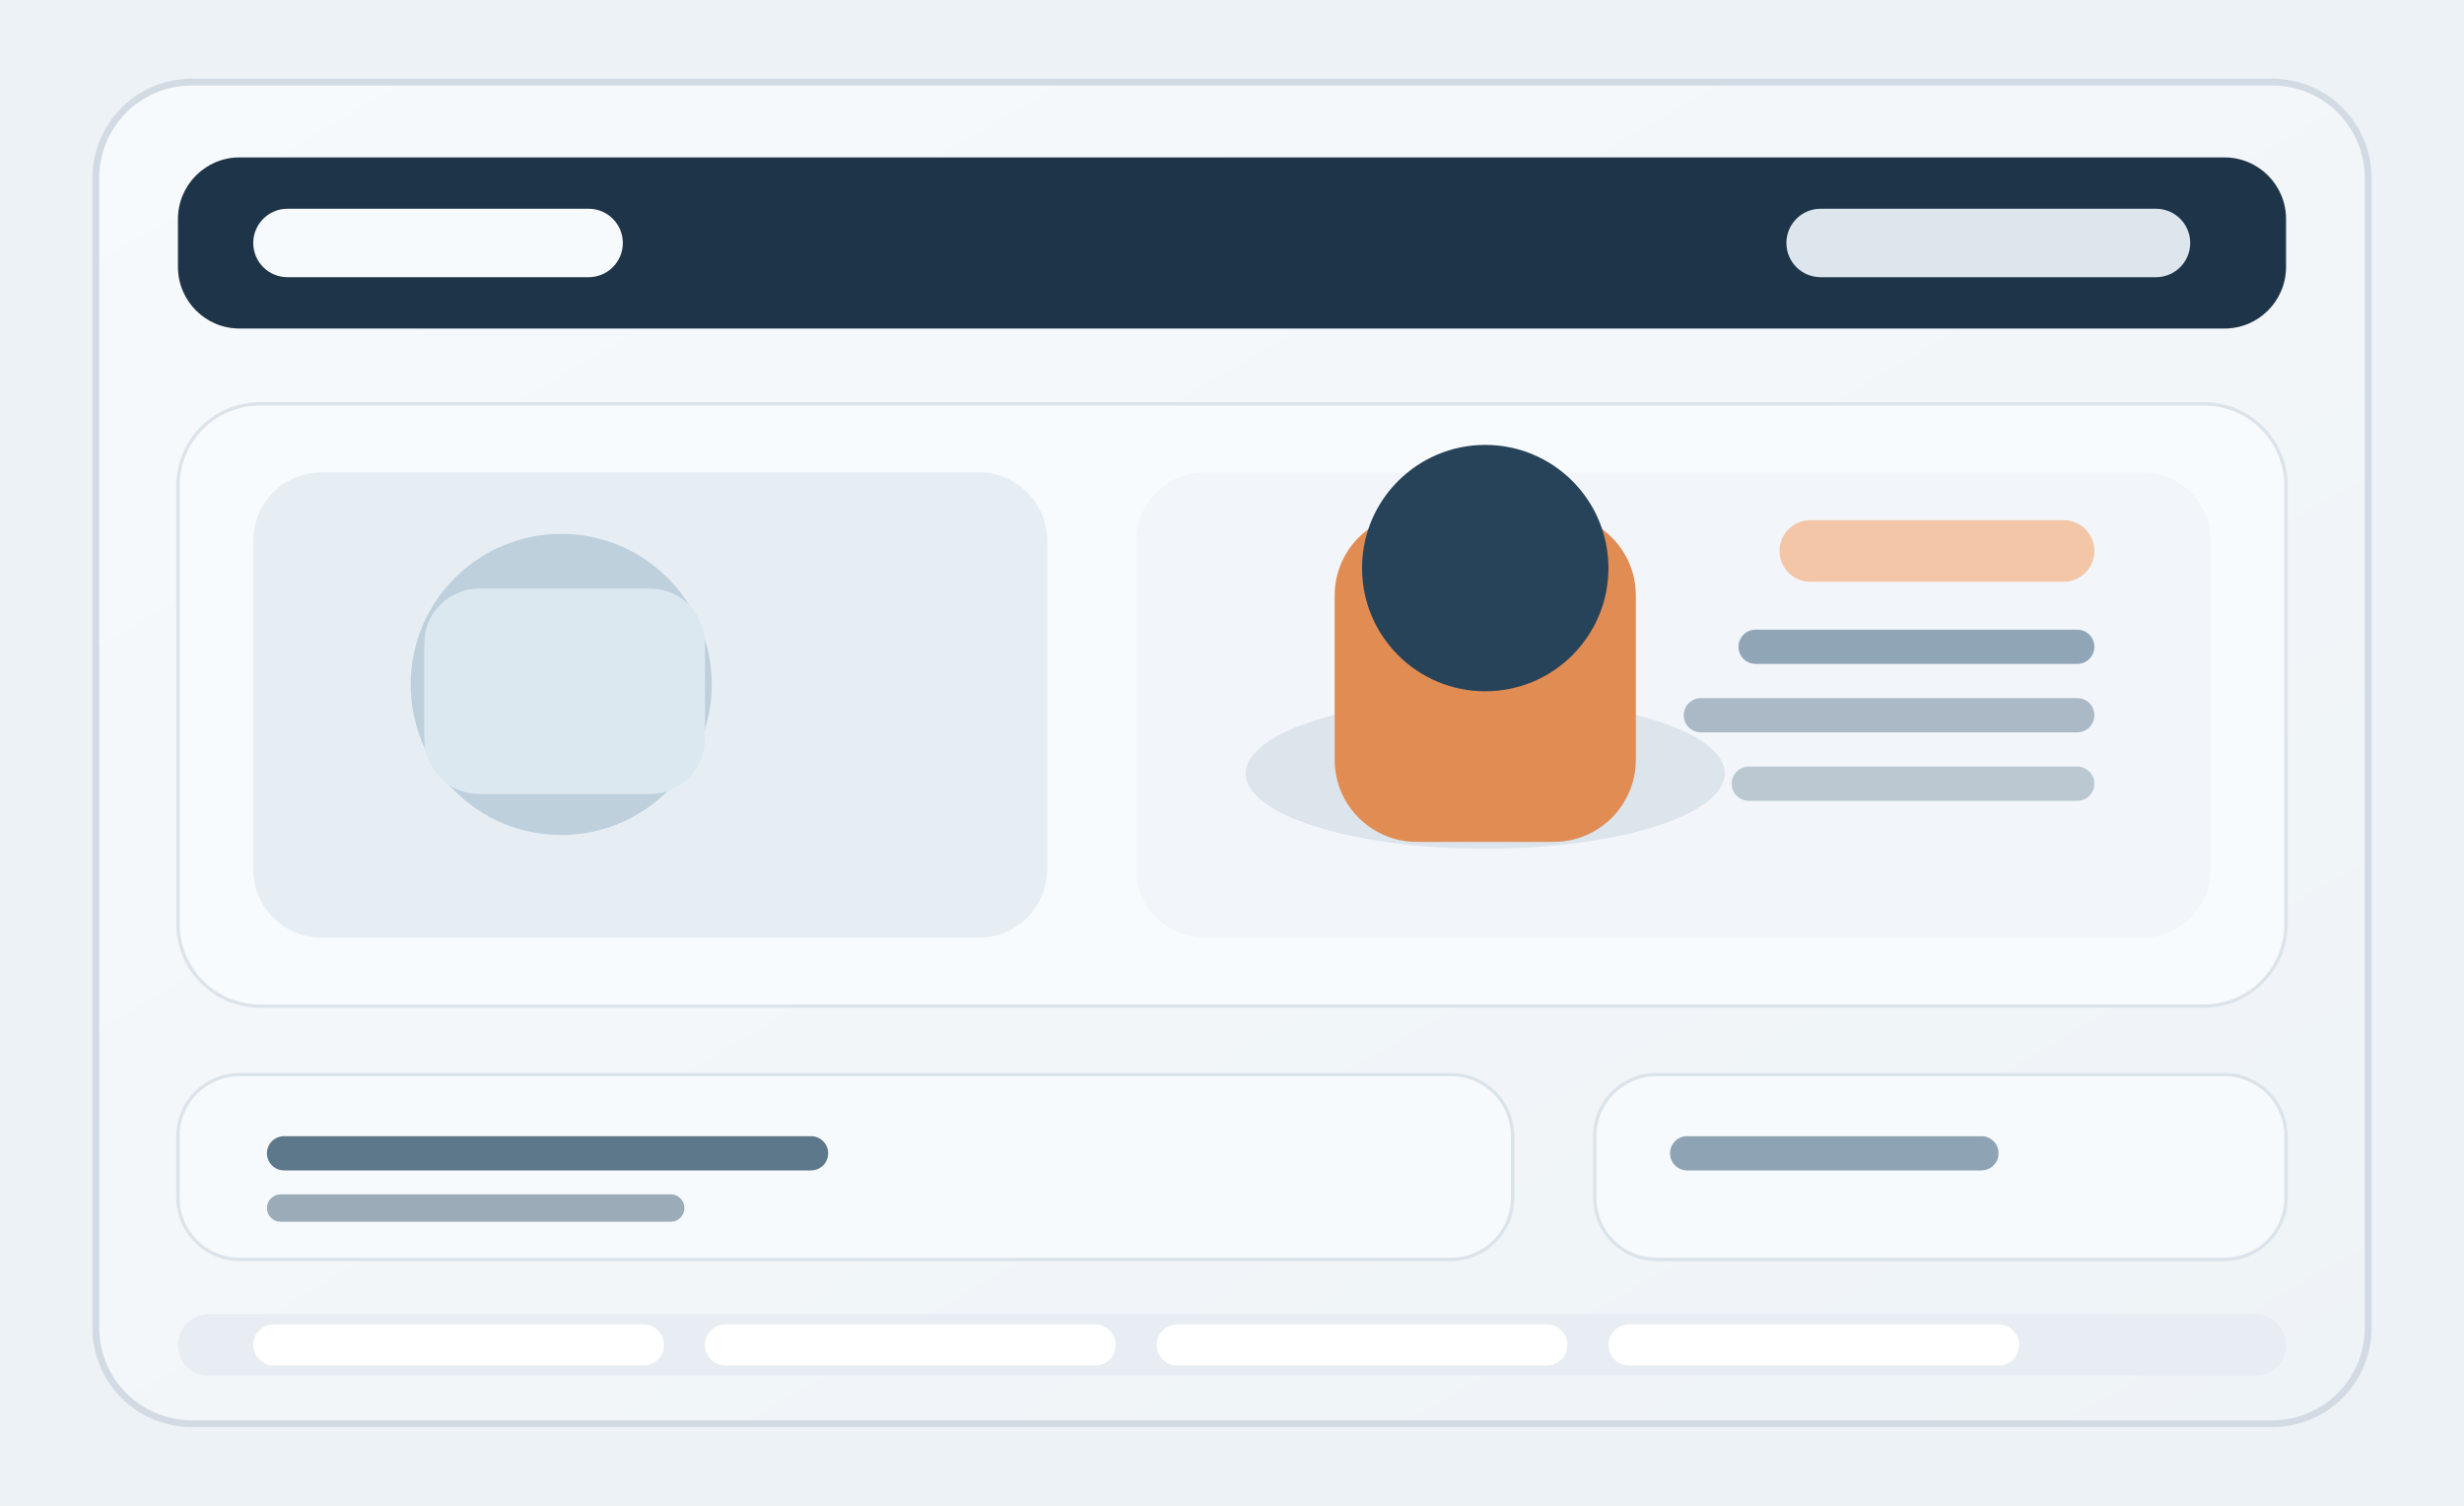
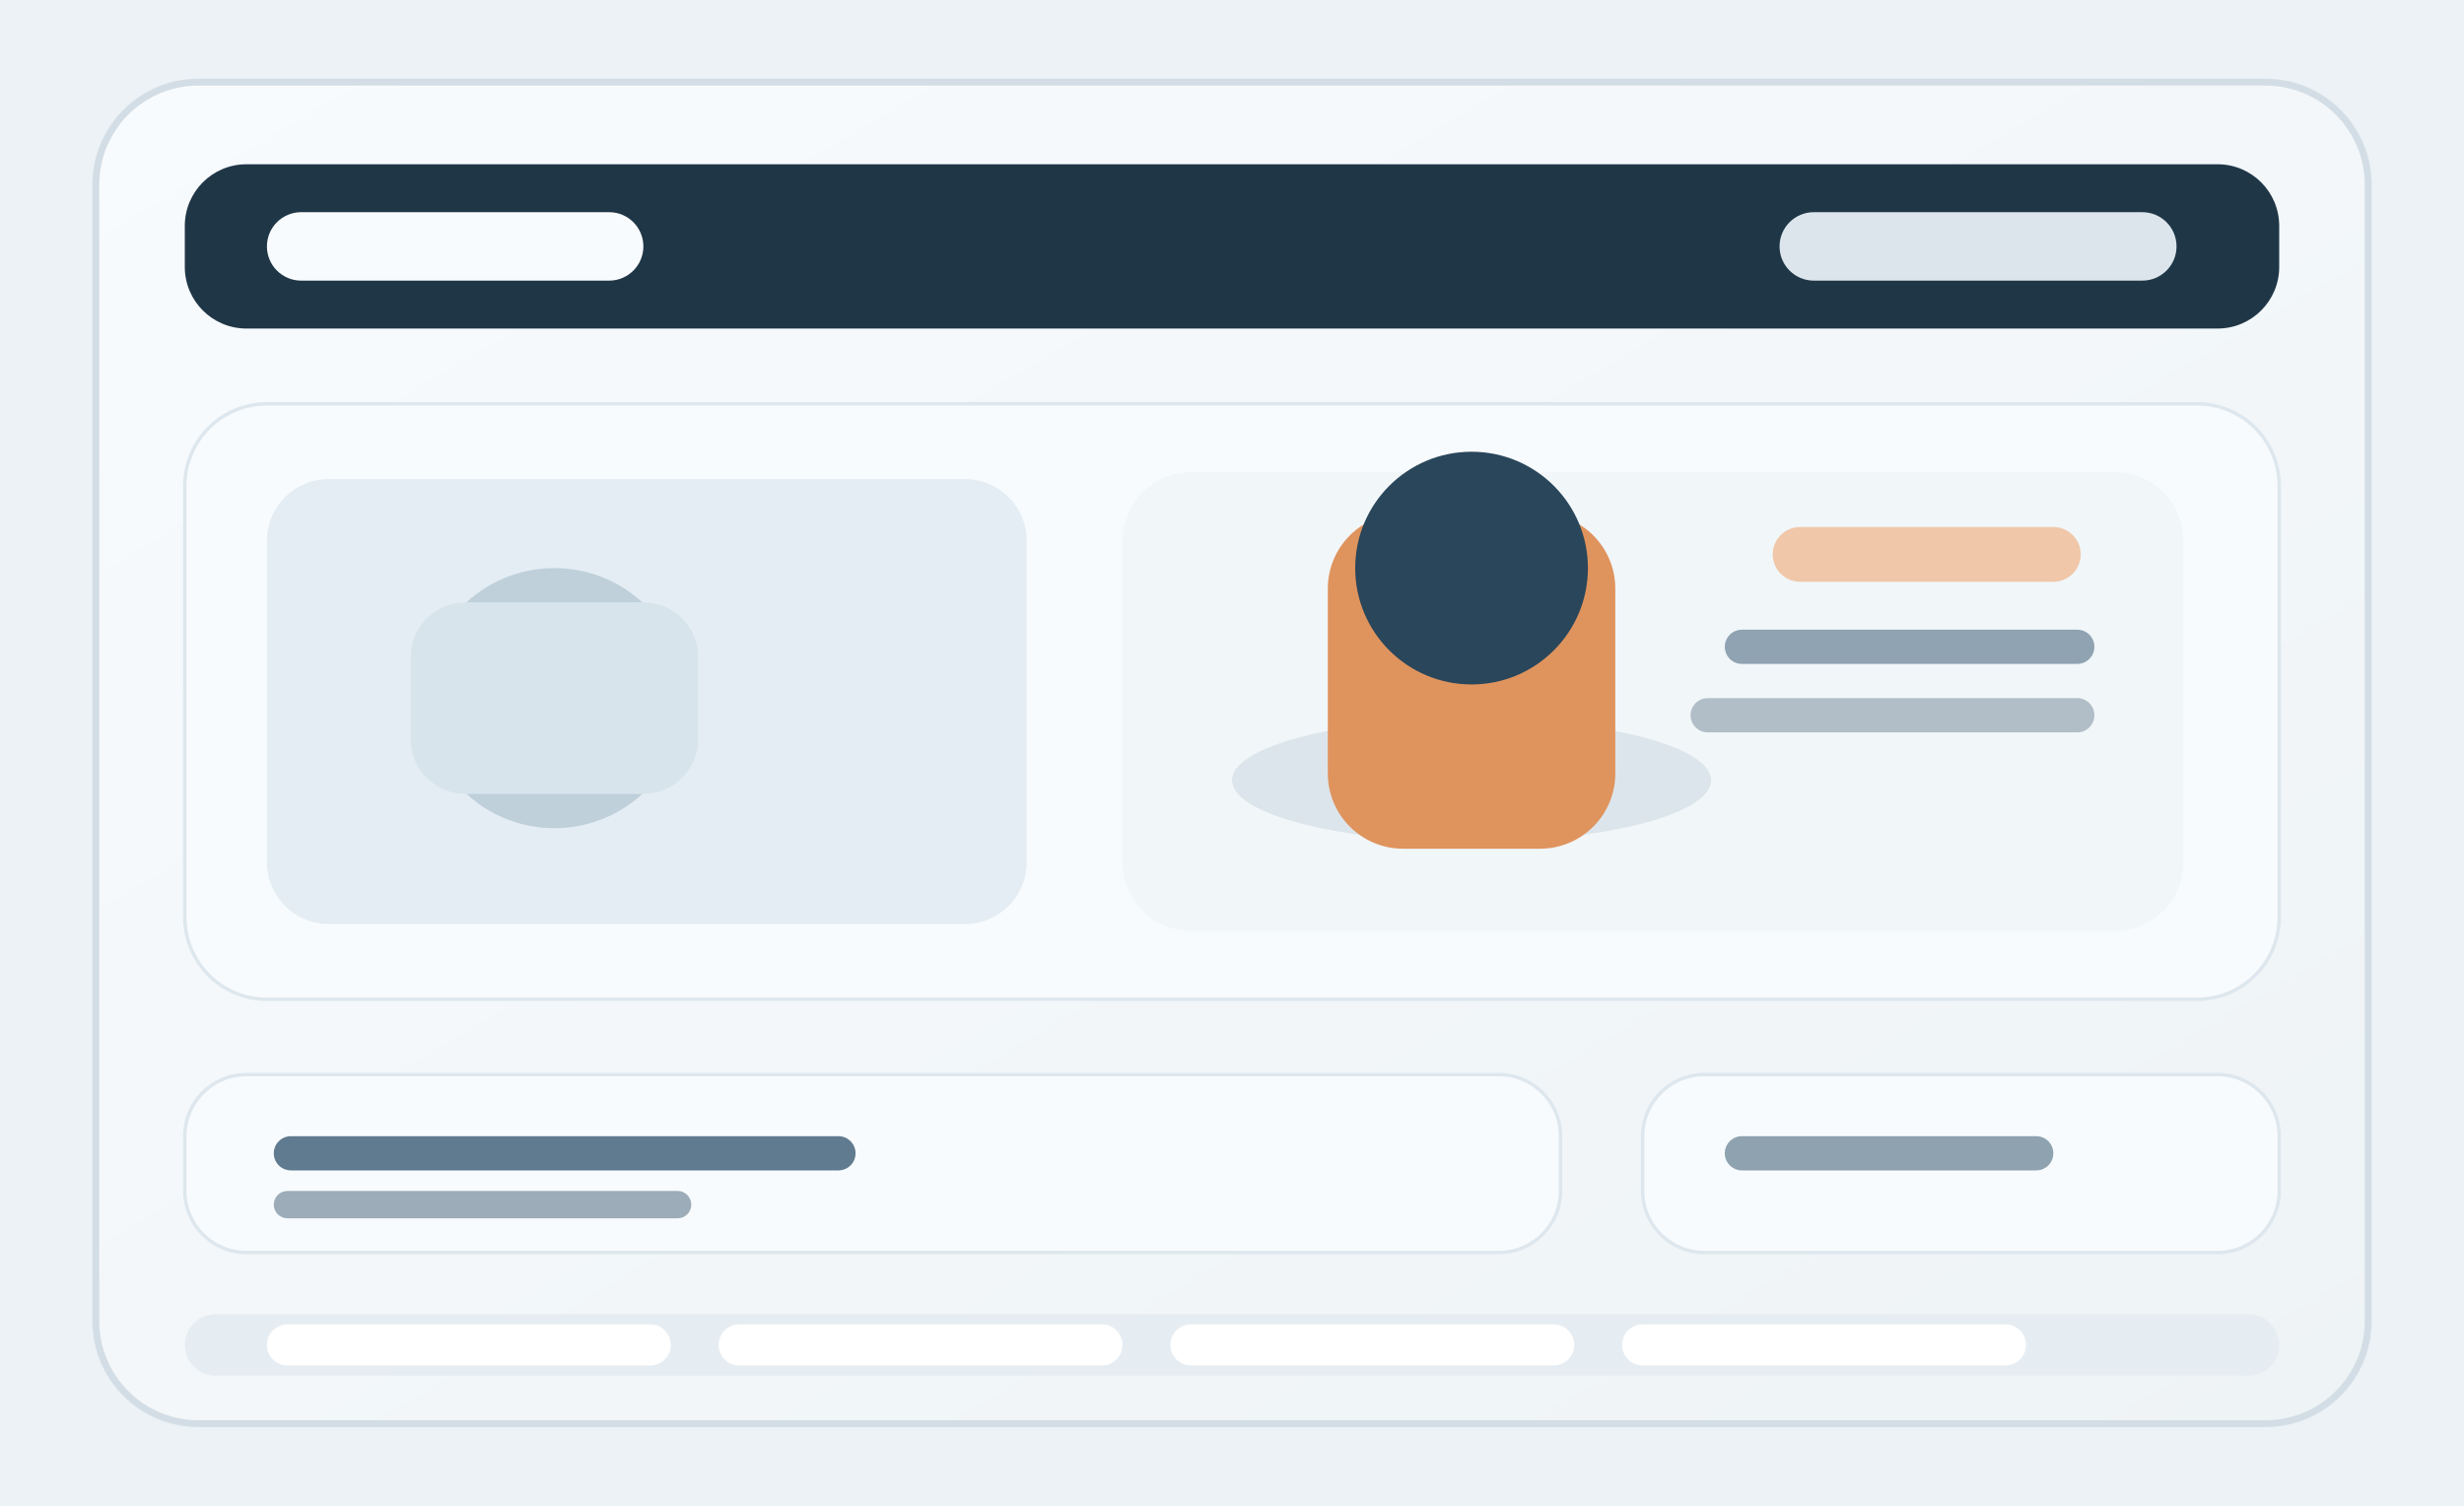
<svg xmlns="http://www.w3.org/2000/svg" width="720" height="440" viewBox="0 0 720 440" role="img" aria-labelledby="title desc">
  <defs>
-     <linearGradient id="bgA" x1="0" y1="0" x2="1" y2="1">
-       <stop offset="0%" stop-color="#f7fafc" />
-       <stop offset="100%" stop-color="#eef3f7" />
+     <linearGradient id="marketing-card-bg" x1="0" y1="0" x2="1" y2="1">
+       <stop offset="0%" stop-color="#f8fbfd" />
+       <stop offset="100%" stop-color="#eef3f6" />
    </linearGradient>
  </defs>
-   <rect width="720" height="440" fill="#edf2f6" />
-   <rect x="28" y="24" width="664" height="392" rx="28" fill="url(#bgA)" stroke="#d2dbe4" stroke-width="2" />
-   <rect x="52" y="46" width="616" height="50" rx="18" fill="#1e3448" />
-   <rect x="74" y="61" width="108" height="20" rx="10" fill="#f7fafc" />
-   <rect x="522" y="61" width="118" height="20" rx="10" fill="#dde6ed" />
-   <rect x="52" y="118" width="616" height="176" rx="24" fill="#f8fbfd" stroke="#dce4eb" />
-   <rect x="74" y="138" width="232" height="136" rx="20" fill="#e6eef4" />
-   <circle cx="164" cy="200" r="44" fill="#bfd0dd" />
-   <rect x="124" y="172" width="82" height="60" rx="16" fill="#dce8f0" />
-   <rect x="332" y="138" width="314" height="136" rx="20" fill="#f2f6fa" />
-   <ellipse cx="434" cy="226" rx="70" ry="22" fill="#dce4ec" />
-   <rect x="390" y="150" width="88" height="96" rx="24" fill="#e18c53" />
-   <circle cx="434" cy="166" r="36" fill="#27435a" />
-   <rect x="520" y="152" width="92" height="18" rx="9" fill="#f2c6a6" />
-   <rect x="508" y="184" width="104" height="10" rx="5" fill="#90a5b6" />
-   <rect x="492" y="204" width="120" height="10" rx="5" fill="#aab9c5" />
-   <rect x="506" y="224" width="106" height="10" rx="5" fill="#bcc8d1" />
-   <rect x="52" y="314" width="390" height="54" rx="18" fill="#f7fafc" stroke="#dce4eb" />
-   <rect x="78" y="332" width="164" height="10" rx="5" fill="#5d778b" />
-   <rect x="78" y="349" width="122" height="8" rx="4" fill="#9babb8" />
-   <rect x="466" y="314" width="202" height="54" rx="18" fill="#f7fafc" stroke="#dce4eb" />
-   <rect x="488" y="332" width="96" height="10" rx="5" fill="#8ea4b4" />
-   <rect x="52" y="384" width="616" height="18" rx="9" fill="#e7edf2" />
-   <rect x="74" y="387" width="120" height="12" rx="6" fill="#ffffff" />
-   <rect x="206" y="387" width="120" height="12" rx="6" fill="#ffffff" />
-   <rect x="338" y="387" width="120" height="12" rx="6" fill="#ffffff" />
-   <rect x="470" y="387" width="120" height="12" rx="6" fill="#ffffff" />
+   <rect width="720" height="440" fill="#ecf2f5" />
+   <rect x="28" y="24" width="664" height="392" rx="30" fill="url(#marketing-card-bg)" stroke="#d3dde5" stroke-width="2" />
+   <rect x="54" y="48" width="612" height="48" rx="18" fill="#1f3647" />
+   <rect x="78" y="62" width="110" height="20" rx="10" fill="#f8fbfd" />
+   <rect x="520" y="62" width="116" height="20" rx="10" fill="#dbe5eb" />
+   <rect x="54" y="118" width="612" height="174" rx="24" fill="#f8fbfd" stroke="#dde7ed" />
+   <rect x="78" y="140" width="222" height="130" rx="18" fill="#e4edf3" />
+   <circle cx="162" cy="204" r="38" fill="#bfd0db" />
+   <rect x="120" y="176" width="84" height="56" rx="16" fill="#d7e4ec" />
+   <rect x="328" y="138" width="310" height="134" rx="20" fill="#f1f6f9" />
+   <ellipse cx="430" cy="228" rx="70" ry="18" fill="#dce5eb" />
+   <rect x="388" y="150" width="84" height="98" rx="22" fill="#df935d" />
+   <circle cx="430" cy="166" r="34" fill="#29465b" />
+   <rect x="518" y="154" width="90" height="16" rx="8" fill="#f0c7a8" />
+   <rect x="504" y="184" width="108" height="10" rx="5" fill="#8fa3b2" />
+   <rect x="494" y="204" width="118" height="10" rx="5" fill="#b1bdc7" />
+   <rect x="54" y="314" width="402" height="52" rx="18" fill="#f8fbfd" stroke="#dde7ed" />
+   <rect x="80" y="332" width="170" height="10" rx="5" fill="#607b8f" />
+   <rect x="80" y="348" width="122" height="8" rx="4" fill="#9cacb8" />
+   <rect x="480" y="314" width="186" height="52" rx="18" fill="#f8fbfd" stroke="#dde7ed" />
+   <rect x="504" y="332" width="96" height="10" rx="5" fill="#8ea2b0" />
+   <rect x="54" y="384" width="612" height="18" rx="9" fill="#e6edf2" />
+   <rect x="78" y="387" width="118" height="12" rx="6" fill="#ffffff" />
+   <rect x="210" y="387" width="118" height="12" rx="6" fill="#ffffff" />
+   <rect x="342" y="387" width="118" height="12" rx="6" fill="#ffffff" />
+   <rect x="474" y="387" width="118" height="12" rx="6" fill="#ffffff" />
</svg>
